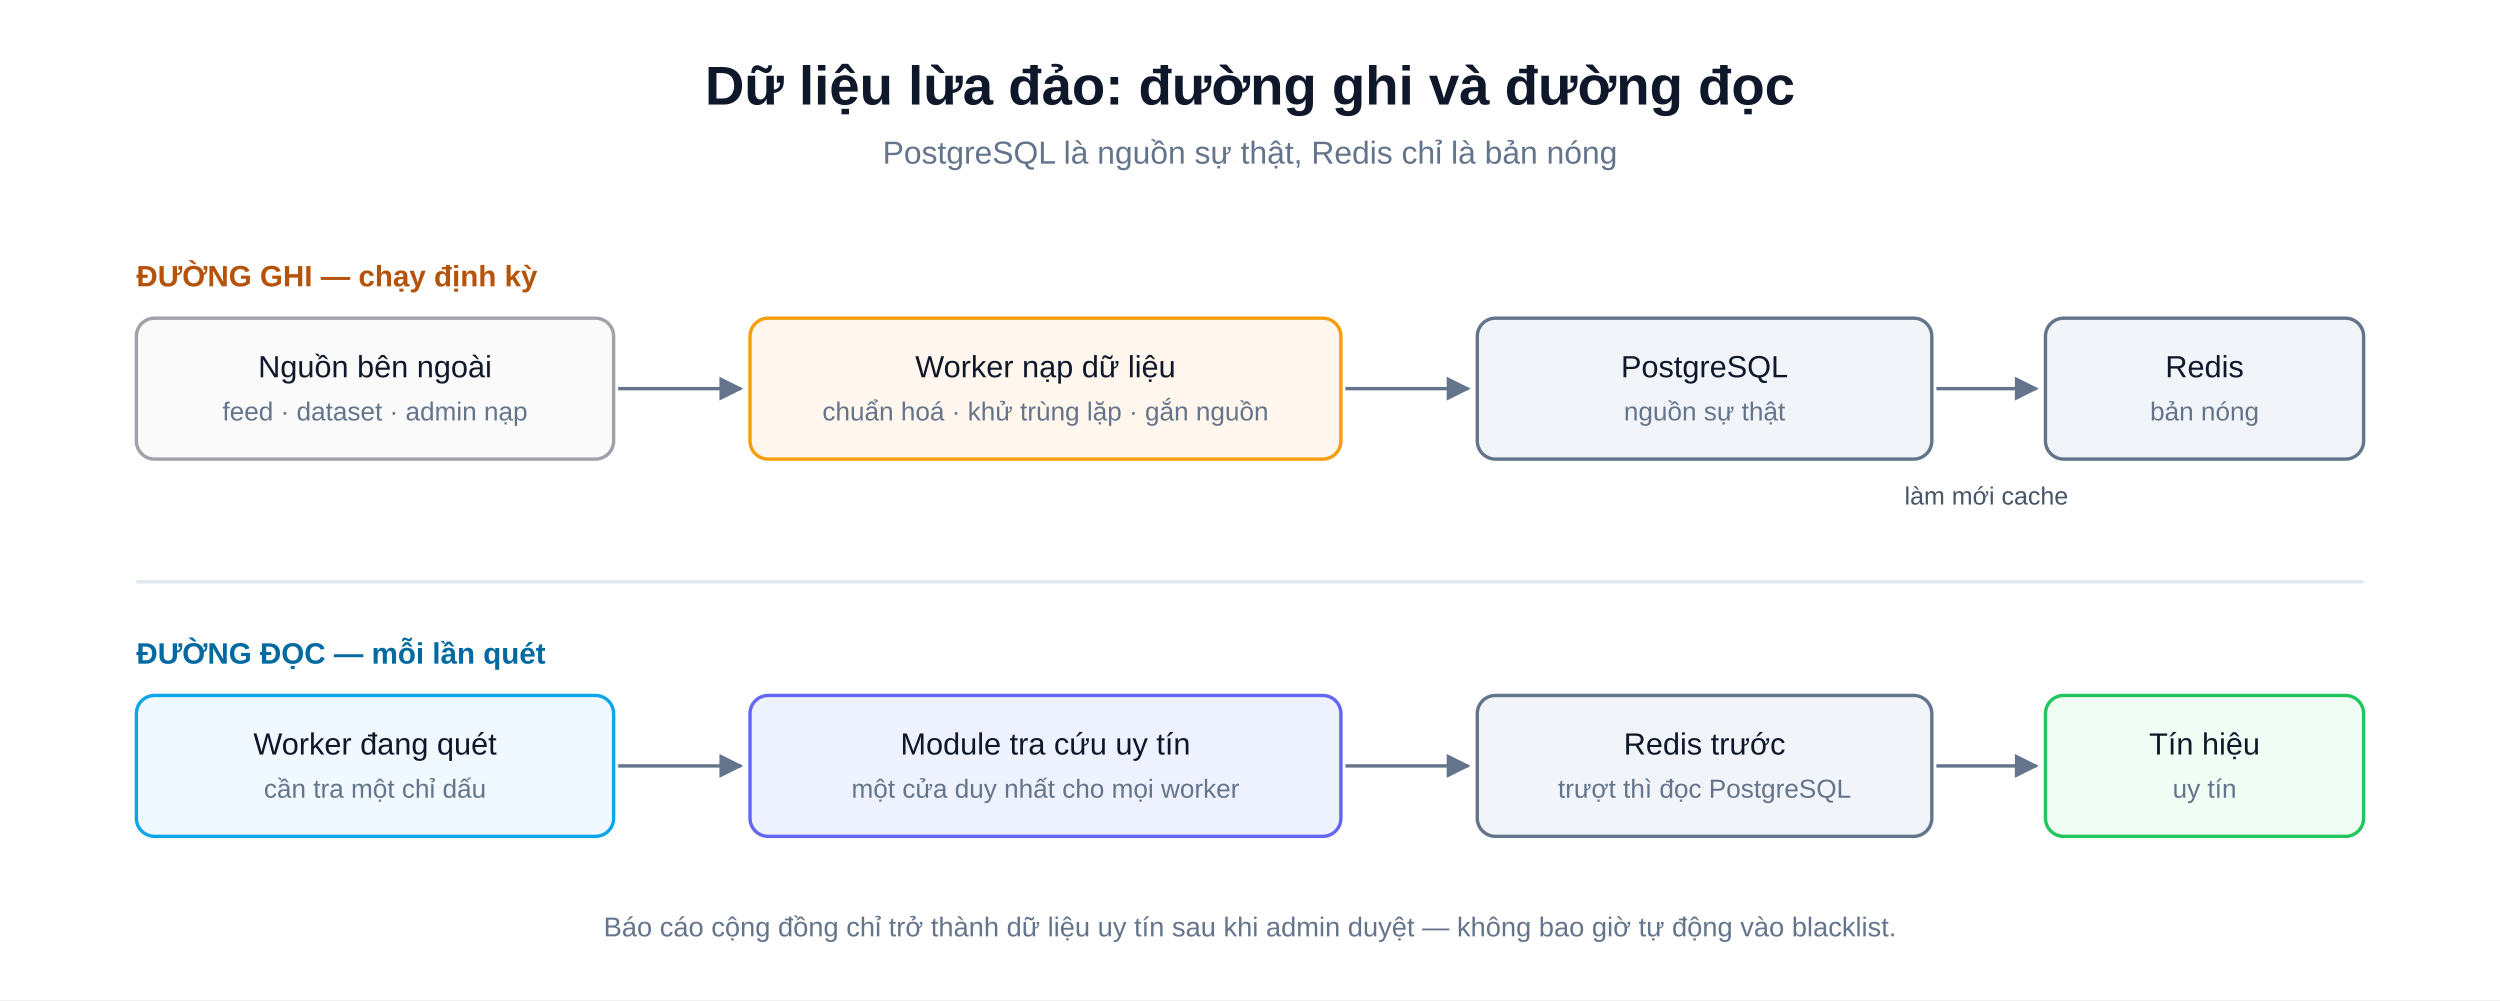
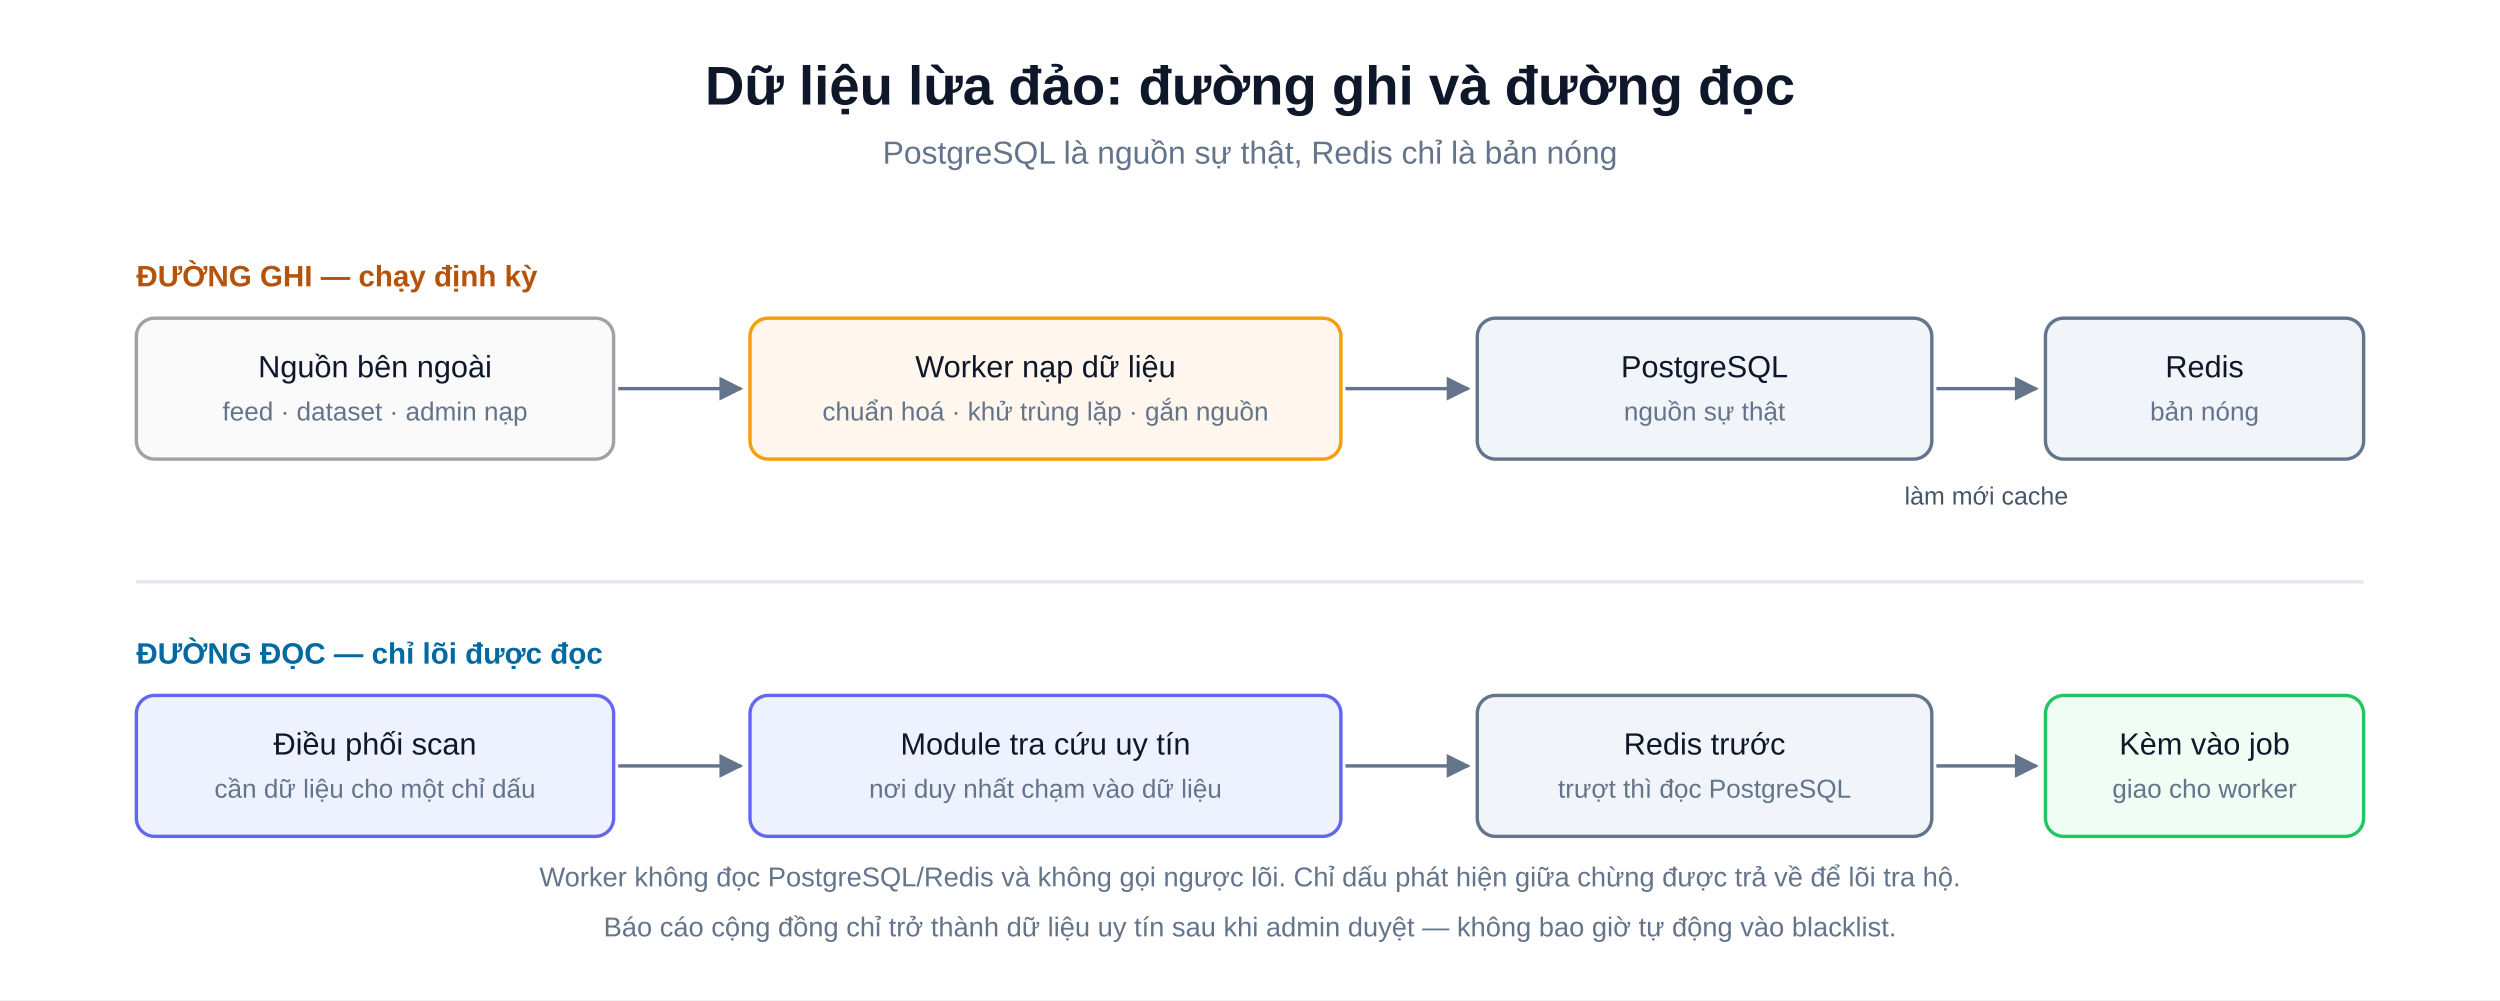
<svg xmlns="http://www.w3.org/2000/svg" width="1100" height="440" viewBox="0 0 1100 440" font-family="Segoe UI, Arial, sans-serif">
  <defs>
    <marker id="a" viewBox="0 0 10 10" refX="9" refY="5" markerWidth="7" markerHeight="7" orient="auto-start-reverse">
      <path d="M0,0 L10,5 L0,10 z" fill="#64748b" />
    </marker>
  </defs>
  <rect width="1100" height="440" fill="#ffffff" />
  <text x="550" y="46" text-anchor="middle" font-size="24" font-weight="600" fill="#0f172a">Dữ liệu lừa đảo: đường ghi và đường đọc</text>
  <text x="550" y="72" text-anchor="middle" font-size="14" fill="#64748b">PostgreSQL là nguồn sự thật, Redis chỉ là bản nóng</text>
  <text x="60" y="126" font-size="13" font-weight="600" fill="#b45309">ĐƯỜNG GHI — chạy định kỳ</text>
  <rect x="60" y="140" width="210" height="62" rx="8" fill="#fafafa" stroke="#a1a1aa" stroke-width="1.5" />
  <text x="165" y="166" text-anchor="middle" font-size="13.5" fill="#0f172a">Nguồn bên ngoài</text>
  <text x="165" y="185" text-anchor="middle" font-size="11.5" fill="#64748b">feed · dataset · admin nạp</text>
  <rect x="330" y="140" width="260" height="62" rx="8" fill="#fff7ed" stroke="#f59e0b" stroke-width="1.5" />
  <text x="460" y="166" text-anchor="middle" font-size="13.5" fill="#0f172a">Worker nạp dữ liệu</text>
  <text x="460" y="185" text-anchor="middle" font-size="11.5" fill="#64748b">chuẩn hoá · khử trùng lặp · gắn nguồn</text>
  <rect x="650" y="140" width="200" height="62" rx="8" fill="#f1f5f9" stroke="#64748b" stroke-width="1.5" />
  <text x="750" y="166" text-anchor="middle" font-size="13.5" fill="#0f172a">PostgreSQL</text>
  <text x="750" y="185" text-anchor="middle" font-size="11.5" fill="#64748b">nguồn sự thật</text>
  <rect x="900" y="140" width="140" height="62" rx="8" fill="#f1f5f9" stroke="#64748b" stroke-width="1.5" />
  <text x="970" y="166" text-anchor="middle" font-size="13.5" fill="#0f172a">Redis</text>
  <text x="970" y="185" text-anchor="middle" font-size="11.5" fill="#64748b">bản nóng</text>
  <line x1="272" y1="171" x2="326" y2="171" stroke="#64748b" stroke-width="1.5" marker-end="url(#a)" />
  <line x1="592" y1="171" x2="646" y2="171" stroke="#64748b" stroke-width="1.5" marker-end="url(#a)" />
  <line x1="852" y1="171" x2="896" y2="171" stroke="#64748b" stroke-width="1.5" marker-end="url(#a)" />
  <text x="874" y="222" text-anchor="middle" font-size="11" fill="#475569">làm mới cache</text>
  <line x1="60" y1="256" x2="1040" y2="256" stroke="#e2e8f0" stroke-width="1.5" />
-   <text x="60" y="292" font-size="13" font-weight="600" fill="#0369a1">ĐƯỜNG ĐỌC — mỗi lần quét</text>
-   <rect x="60" y="306" width="210" height="62" rx="8" fill="#f0f9ff" stroke="#0ea5e9" stroke-width="1.5" />
-   <text x="165" y="332" text-anchor="middle" font-size="13.5" fill="#0f172a">Worker đang quét</text>
-   <text x="165" y="351" text-anchor="middle" font-size="11.5" fill="#64748b">cần tra một chỉ dấu</text>
+   <text x="60" y="292" font-size="13" font-weight="600" fill="#0369a1">ĐƯỜNG ĐỌC — chỉ lõi được đọc</text>
+   <rect x="60" y="306" width="210" height="62" rx="8" fill="#eef2ff" stroke="#6366f1" stroke-width="1.5" />
+   <text x="165" y="332" text-anchor="middle" font-size="13.5" fill="#0f172a">Điều phối scan</text>
+   <text x="165" y="351" text-anchor="middle" font-size="11.5" fill="#64748b">cần dữ liệu cho một chỉ dấu</text>
  <rect x="330" y="306" width="260" height="62" rx="8" fill="#eef2ff" stroke="#6366f1" stroke-width="1.5" />
  <text x="460" y="332" text-anchor="middle" font-size="13.5" fill="#0f172a">Module tra cứu uy tín</text>
-   <text x="460" y="351" text-anchor="middle" font-size="11.5" fill="#64748b">một cửa duy nhất cho mọi worker</text>
+   <text x="460" y="351" text-anchor="middle" font-size="11.5" fill="#64748b">nơi duy nhất chạm vào dữ liệu</text>
  <rect x="650" y="306" width="200" height="62" rx="8" fill="#f1f5f9" stroke="#64748b" stroke-width="1.5" />
  <text x="750" y="332" text-anchor="middle" font-size="13.5" fill="#0f172a">Redis trước</text>
  <text x="750" y="351" text-anchor="middle" font-size="11.5" fill="#64748b">trượt thì đọc PostgreSQL</text>
  <rect x="900" y="306" width="140" height="62" rx="8" fill="#f0fdf4" stroke="#22c55e" stroke-width="1.5" />
-   <text x="970" y="332" text-anchor="middle" font-size="13.5" fill="#0f172a">Tín hiệu</text>
-   <text x="970" y="351" text-anchor="middle" font-size="11.5" fill="#64748b">uy tín</text>
+   <text x="970" y="332" text-anchor="middle" font-size="13.5" fill="#0f172a">Kèm vào job</text>
+   <text x="970" y="351" text-anchor="middle" font-size="11.5" fill="#64748b">giao cho worker</text>
  <line x1="272" y1="337" x2="326" y2="337" stroke="#64748b" stroke-width="1.5" marker-end="url(#a)" />
  <line x1="592" y1="337" x2="646" y2="337" stroke="#64748b" stroke-width="1.5" marker-end="url(#a)" />
  <line x1="852" y1="337" x2="896" y2="337" stroke="#64748b" stroke-width="1.5" marker-end="url(#a)" />
+   <text x="550" y="390" text-anchor="middle" font-size="12" fill="#64748b">Worker không đọc PostgreSQL/Redis và không gọi ngược lõi. Chỉ dấu phát hiện giữa chừng được trả về để lõi tra hộ.</text>
  <text x="550" y="412" text-anchor="middle" font-size="12" fill="#64748b">Báo cáo cộng đồng chỉ trở thành dữ liệu uy tín sau khi admin duyệt — không bao giờ tự động vào blacklist.</text>
</svg>
